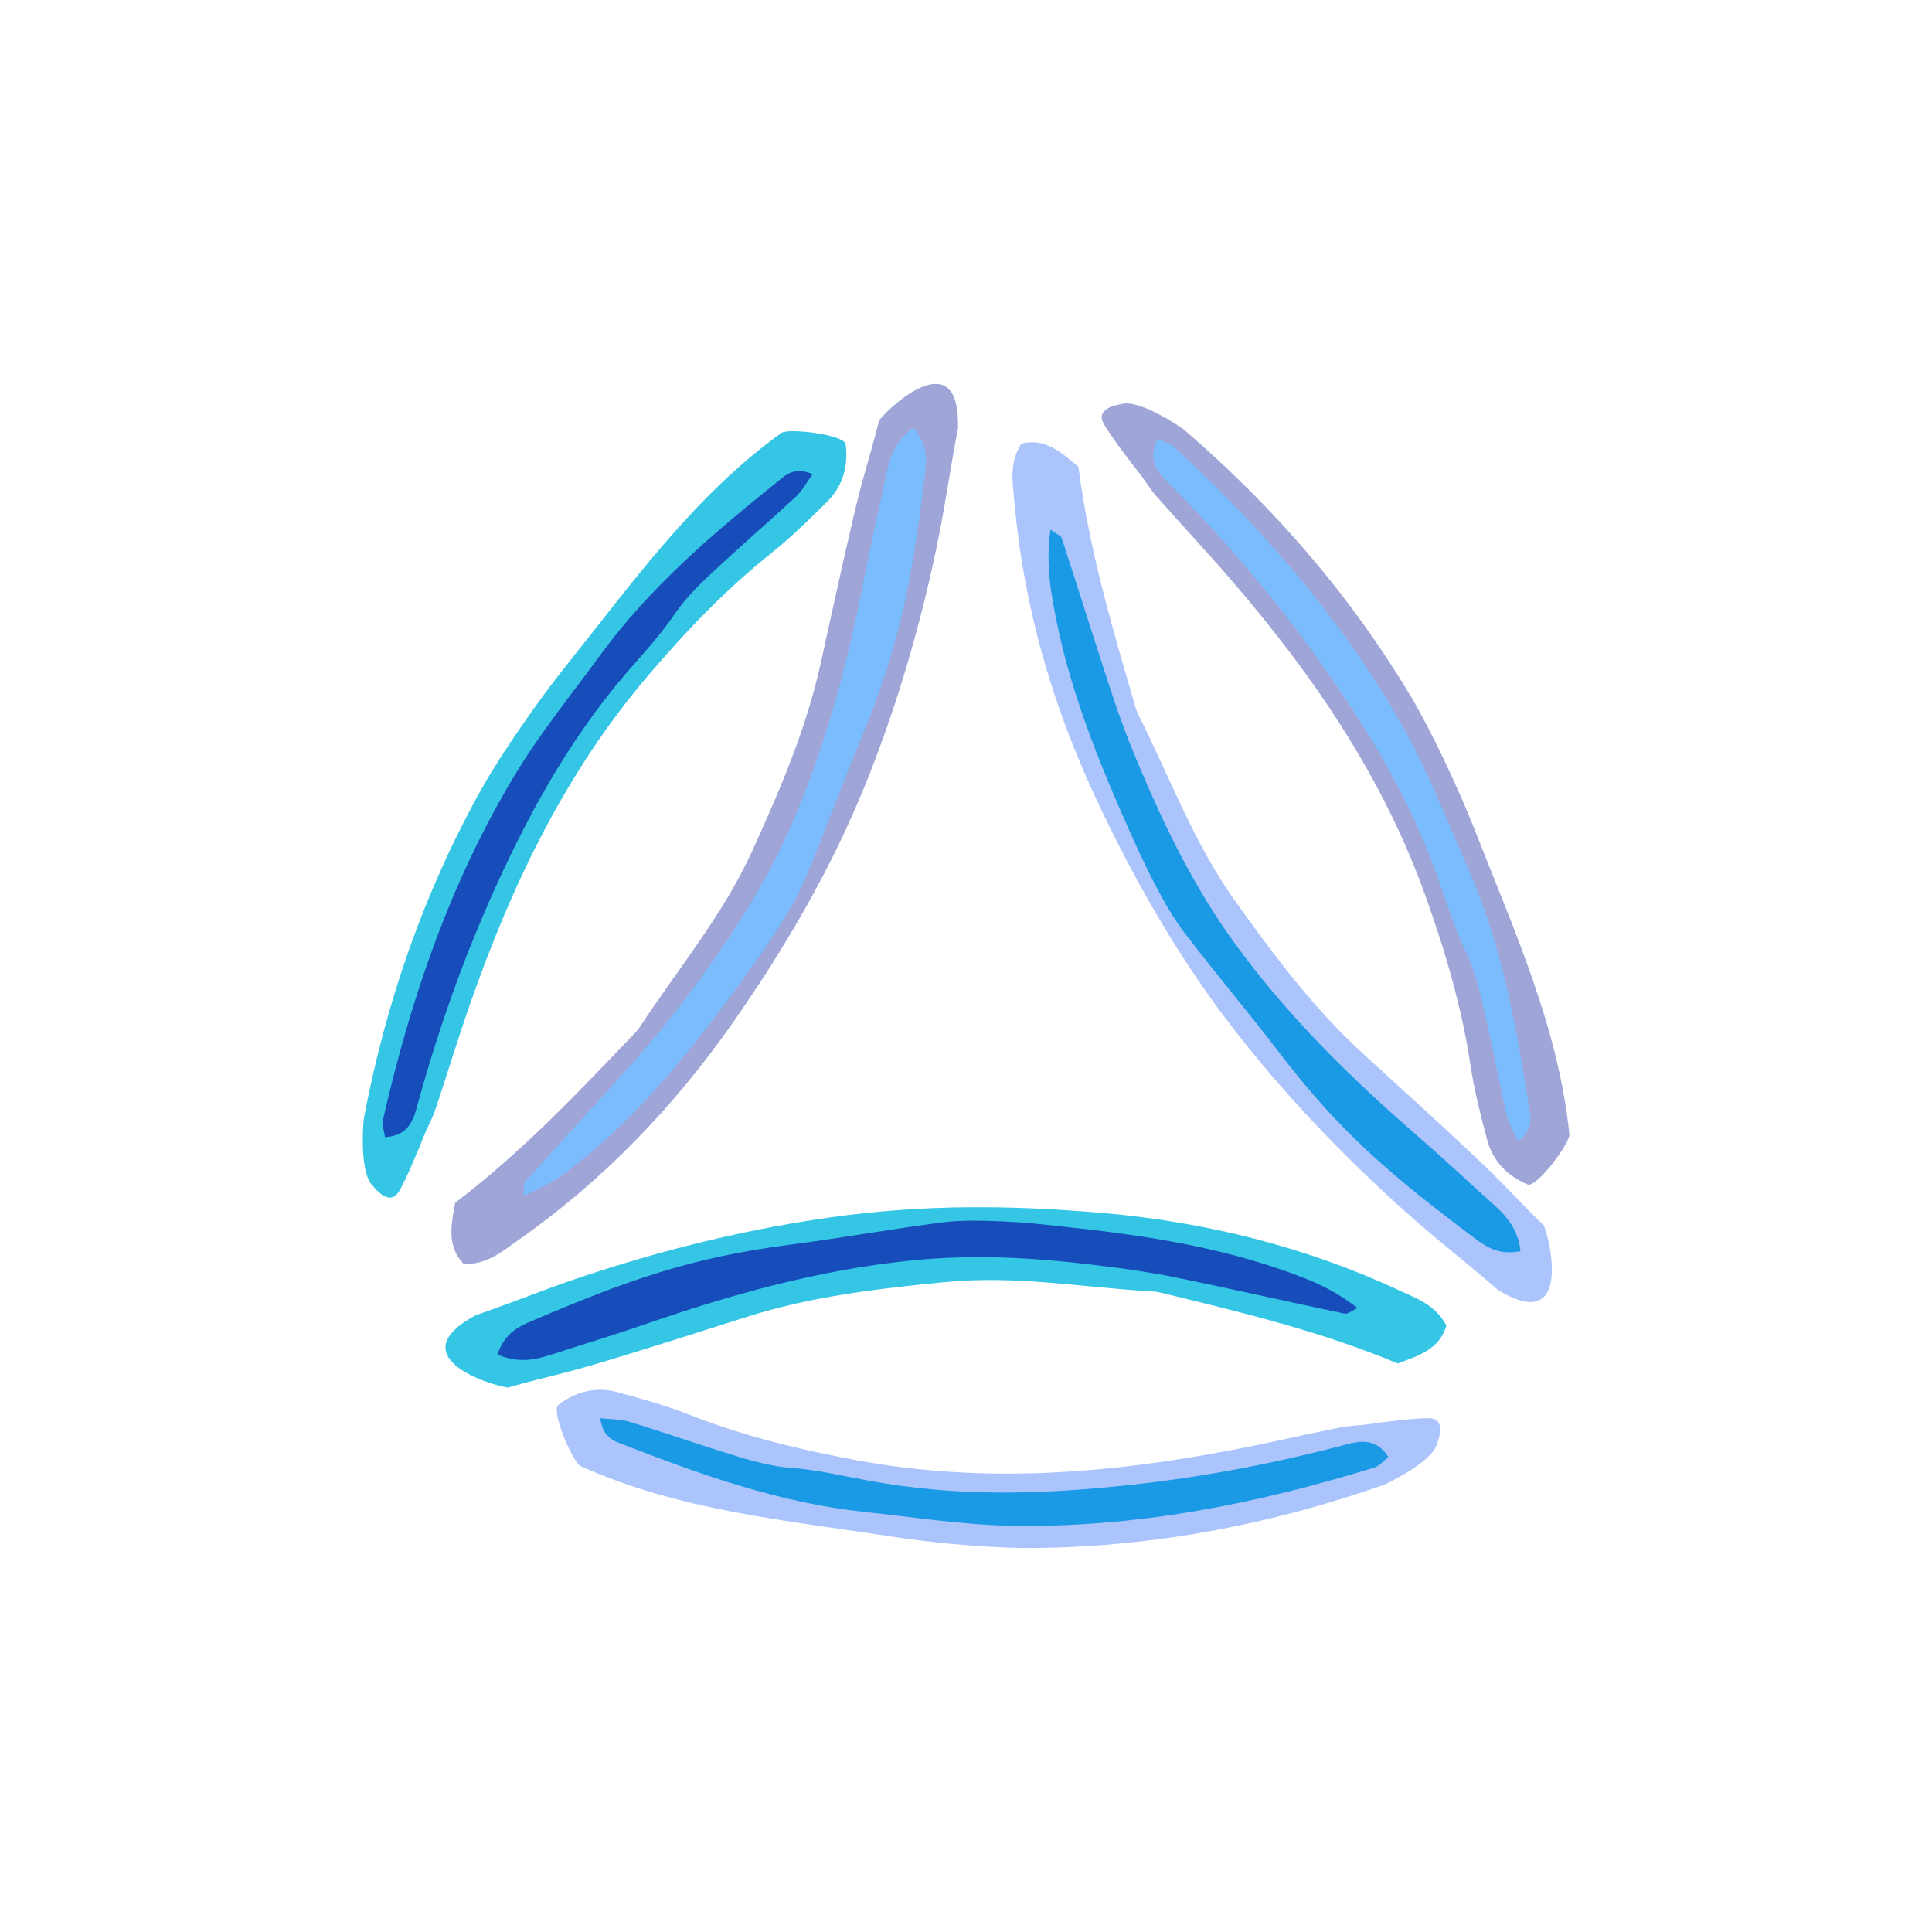
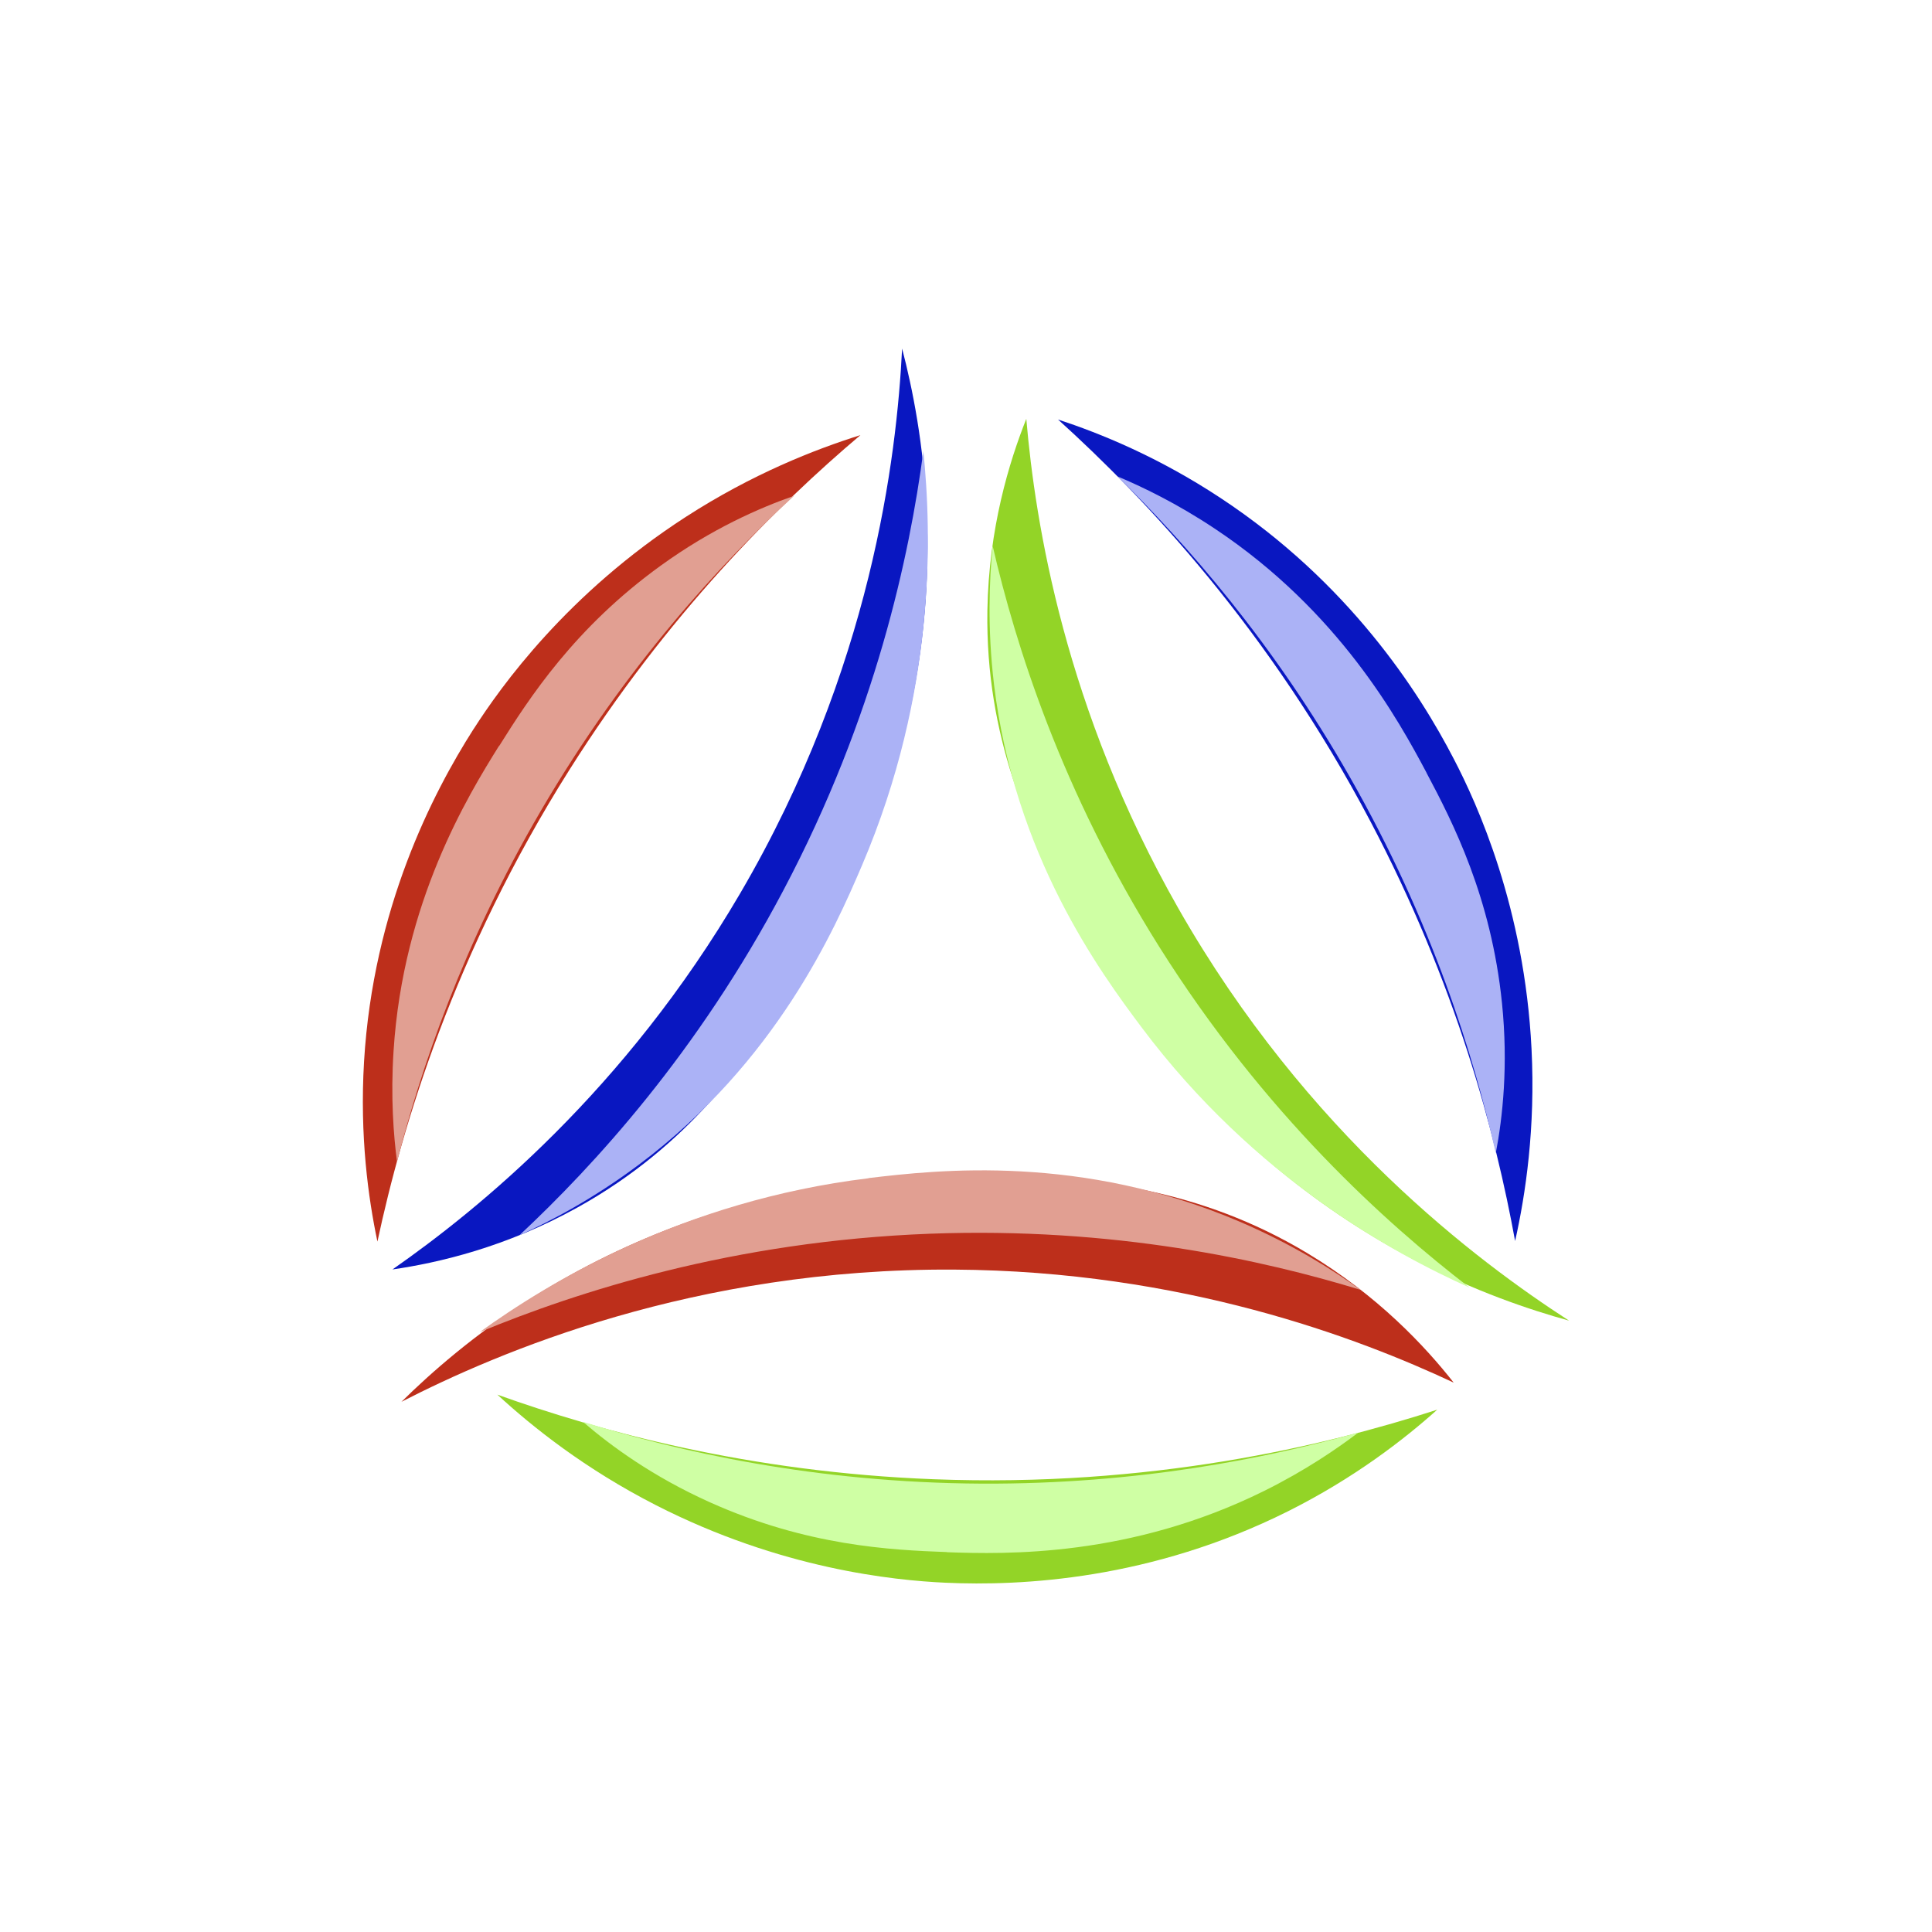
- <svg xmlns="http://www.w3.org/2000/svg" id="uuid-dae78d2c-8b65-416c-8cd0-38b021d9c46a" width="140" height="140" viewBox="0 0 140 140">
-   <path d="m79.96,30.68c-.63-1.17,1.28-1.39,1.28-1.39,1.3-.43,4.43,1.74,4.55,1.84,6.52,5.6,12.08,12.02,16.47,19.38,1.51,2.53,3.54,6.9,4.61,9.64,2.84,7.27,6.05,14.25,6.85,22.04.07.64-2.39,3.91-3.03,3.64-1.48-.63-2.52-1.69-2.93-3.25-.47-1.77-.93-3.56-1.2-5.37-.63-4.19-1.81-8.21-3.23-12.19-3.09-8.69-8.19-16.13-14.15-23.04-1.76-2.04-3.61-4.01-5.39-6.03-.49-.56-.86-1.22-1.34-1.8-.17-.21-1.97-2.52-2.48-3.46Z" style="fill:#9fa5d7; stroke-width:0px;" />
-   <path d="m69.42,31.02c-.8,4.23-.94,5.96-1.88,10.16-1.2,5.36-2.78,10.6-4.85,15.71-2.49,6.15-5.83,11.84-9.58,17.21-4.26,6.09-9.43,11.48-15.59,15.79-1.14.8-2.22,1.76-3.92,1.7-1.25-1.29-.9-2.85-.62-4.43,4.78-3.63,8.85-7.93,12.94-12.21.15-.16.3-.32.42-.5,2.78-4.23,6.06-8.15,8.17-12.79,2.02-4.44,3.92-8.85,4.97-13.63.79-3.58,1.56-7.16,2.4-10.72.74-3.14,1.03-3.73,1.83-6.86,1.21-1.47,5.87-5.39,5.71.56Z" style="fill:#9fa5d7; stroke-width:0px;" />
-   <path d="m66.17,31c1.05,1.18.99,2.27.86,3.35-.91,7.4-1.72,12.15-4.6,19.08-1.41,3.38-2.64,6.82-4.05,10.2-.54,1.28-1.27,2.5-2.02,3.68-.86,1.36-1.82,2.67-2.76,3.98-3.49,4.8-7.2,9.41-11.88,13.13-1.08.86-2.25,1.61-3.79,2.23.06-.52-.01-.87.13-1.03,2.66-2.96,5.36-5.89,8.01-8.86,1.14-1.28,2.24-2.62,3.28-3.98,3-3.95,5.76-7.99,7.81-12.58,2.68-6,4.27-12.17,5.51-18.54.64-3.28.86-4.01,1.55-7.28.27-1.28.7-2.44,1.94-3.37Z" style="fill:#7bbcff; stroke-width:0px;" />
-   <path d="m110.01,82.71c-.34-.78-.69-1.32-.83-1.92-.51-2.21-.93-4.43-1.43-6.64-.4-1.78-.75-3.56-1.56-5.24-.79-1.64-1.33-3.41-1.94-5.14-2.17-6.19-5.52-11.62-9.4-16.92-3.13-4.27-6.59-8.25-10.32-12-.8-.8-1.33-1.69-.65-3.01.42.17.88.24,1.16.5,6.61,6.12,12.49,12.85,16.86,20.77,1.71,3.1,2.99,6.45,4.43,9.7,2.48,5.58,3.56,11.53,4.48,17.5.1.68.34,1.51-.82,2.4Z" style="fill:#7bbcff; stroke-width:0px;" />
-   <path d="m103.58,102.77c1.33.04.56,1.81.56,1.81-.27,1.34-3.72,2.97-3.87,3.02-8.11,2.85-16.45,4.45-25.01,4.57-3.27.05-7.42-.33-10.66-.83-7.72-1.18-15.36-1.88-22.51-5.09-.59-.26-2.19-4.03-1.63-4.45,1.28-.97,2.73-1.34,4.28-.92,1.77.48,3.55.98,5.25,1.65,3.94,1.55,8.01,2.53,12.17,3.3,9.07,1.67,18.06.97,27.03-.74,2.65-.5,5.28-1.12,7.92-1.65.73-.15,1.49-.14,2.23-.26.26-.04,3.17-.45,4.24-.41Z" style="fill:#abc4fb; stroke-width:0px;" />
-   <path d="m108.55,93.47c-3.27-2.81-4.69-3.8-7.86-6.71-4.04-3.72-7.79-7.7-11.18-12.05-4.08-5.23-7.34-10.97-10.12-16.91-3.15-6.74-5.22-13.91-5.88-21.4-.12-1.38-.41-2.8.49-4.25,1.74-.44,2.92.65,4.15,1.68.76,5.95,2.44,11.63,4.1,17.31.06.21.12.42.22.61,2.28,4.52,4.03,9.33,6.99,13.48,2.81,3.94,5.71,7.83,9.31,11.12,2.7,2.47,5.42,4.93,8.08,7.44,2.35,2.22,2.72,2.76,5.03,5.02.67,1.78,1.73,7.78-3.34,4.66Z" style="fill:#abc4fb; stroke-width:0px;" />
-   <path d="m110.19,90.66c-1.55.32-2.46-.28-3.33-.93-5.95-4.48-9.67-7.56-14.22-13.53-2.22-2.91-4.59-5.7-6.81-8.61-.85-1.11-1.53-2.35-2.18-3.59-.75-1.43-1.41-2.91-2.06-4.38-2.42-5.45-4.54-10.94-5.43-16.85-.2-1.36-.26-2.76-.04-4.39.42.31.76.42.82.63,1.24,3.78,2.42,7.59,3.67,11.37.54,1.63,1.14,3.25,1.81,4.83,1.92,4.57,4.04,8.98,6.99,13.06,3.84,5.3,8.41,9.79,13.3,14.04,2.52,2.19,3.04,2.75,5.53,4.98.97.87,1.77,1.82,1.94,3.37Z" style="fill:#1a99e5; stroke-width:0px;" />
-   <path d="m43.49,102.77c.85.09,1.49.07,2.07.24,2.17.66,4.3,1.41,6.47,2.09,1.74.54,3.46,1.13,5.32,1.27,1.82.13,3.62.56,5.42.89,6.58,1.24,12.73,1.04,19.35.32,5.26-.58,10.44-1.58,15.56-2.94,1.1-.29,2.13-.31,2.93.94-.36.28-.65.64-1.01.76-8.6,2.66-17.38,4.39-26.41,4.22-3.55-.07-7.08-.64-10.62-1.01-6.07-.65-11.76-2.68-17.4-4.87-.64-.25-1.48-.46-1.67-1.91Z" style="fill:#1a99e5; stroke-width:0px;" />
-   <path d="m28.88,86.37c-.7,1.13-1.84-.42-1.84-.42-1.03-.91-.71-4.7-.68-4.86,1.59-8.45,4.37-16.47,8.55-23.95,1.44-2.57,4.2-6.51,6.04-8.81,4.88-6.1,9.31-12.36,15.66-16.95.52-.38,4.58.12,4.67.81.2,1.6-.2,3.03-1.35,4.17-1.3,1.29-2.62,2.59-4.05,3.73-3.31,2.64-6.2,5.67-8.94,8.89-5.98,7.02-9.87,15.16-12.88,23.78-.89,2.55-1.67,5.13-2.53,7.69-.24.71-.63,1.36-.89,2.06-.09.25-1.2,2.97-1.76,3.88Z" style="fill:#34c6e4; stroke-width:0px;" />
-   <path d="m34.44,95.32c4.07-1.42,5.63-2.17,9.74-3.45,5.24-1.64,10.57-2.89,16.03-3.66,6.72-.94,13.02-.89,19.7-.31,7.41.64,14.66,2.43,21.47,5.6,1.26.59,2.63,1.04,3.43,2.55-.49,1.72-2.02,2.2-3.53,2.75-5.53-2.32-11.29-3.7-17.04-5.1-.21-.05-.42-.1-.64-.11-5.25-.3-9.9-1.19-15.17-.68-4.82.47-9.64,1.03-14.29,2.51-3.49,1.1-6.98,2.23-10.48,3.28-3.09.93-3.75.97-6.86,1.85-1.88-.31-7.6-2.39-2.37-5.22Z" style="fill:#34c6e4; stroke-width:0px;" />
-   <path d="m36.05,98.15c.5-1.5,1.47-2,2.47-2.42,6.86-2.91,11.38-4.59,18.83-5.55,3.63-.47,7.23-1.12,10.86-1.59,1.38-.18,2.8-.15,4.2-.09,2.15.09,2.71.18,4.83.41,5.9.62,11.75,1.53,17.31,3.72,1.28.5,2.52,1.15,3.83,2.16-.48.21-.74.45-.95.4-3.9-.82-7.78-1.7-11.68-2.51-1.68-.35-3.39-.63-5.09-.85-5.11-.65-9.61-1.01-14.81-.47-6.51.68-12.68,2.39-18.81,4.5-3.16,1.09-3.9,1.26-7.08,2.3-1.24.41-2.46.62-3.89,0Z" style="fill:#164dbb; stroke-width:0px;" />
-   <path d="m58.91,34.33c-.5.69-.8,1.26-1.25,1.67-1.66,1.55-3.37,3.02-5.04,4.56-1.34,1.24-2.71,2.43-3.76,3.98-1.03,1.51-2.29,2.86-3.49,4.25-4.26,4.97-7.33,10.64-9.95,16.6-2.13,4.85-3.85,9.83-5.24,14.94-.3,1.1-.8,2-2.28,2.07-.06-.45-.23-.88-.15-1.25,2-8.78,4.89-17.24,9.55-24.98,1.83-3.04,4.09-5.82,6.19-8.69,3.59-4.93,8.2-8.85,12.92-12.63.53-.43,1.13-1.05,2.49-.49Z" style="fill:#164dbb; stroke-width:0px;" />
+ <svg xmlns="http://www.w3.org/2000/svg" id="uuid-0b8d7f90-5ac1-4cc2-8bd0-c5447bafbde7" width="140" height="140" viewBox="0 0 140 140">
+   <path d="m34.31,52.84c-2.96,4.64-7.27,13-7.93,24.09-.32,5.4.31,9.91.97,13.04,1.79-8.36,5.53-20.88,13.89-34.15,7.11-11.28,15.08-19.19,21.11-24.29-3.31,1.04-7.83,2.81-12.66,5.93-8.57,5.54-13.38,12.26-15.37,15.37Z" style="fill:#bd2f1b; stroke-width:0px;" />
+   <path d="m57.26,72.11c3.06-4.63,10.63-17.5,9.9-34.9-.21-4.98-1.04-9.08-1.79-11.95-.39,7.84-2.21,23.2-11.73,39.47-8.37,14.3-18.94,22.89-25.2,27.26,3.3-.48,8.21-1.6,13.44-4.51,8.07-4.49,12.25-10.65,15.37-15.37Z" style="fill:#0917c1; stroke-width:0px;" />
+   <path d="m36.16,54.05c-2.28,3.65-6.95,11.31-7.64,22.09-.22,3.35,0,6.14.25,8.05,1.71-6.7,4.75-15.74,10.43-25.45,6.11-10.46,13.05-17.93,18.34-22.81-2.52.88-5.97,2.39-9.65,5.05-6.25,4.51-9.54,9.6-11.72,13.08Z" style="fill:#e19f92; stroke-width:0px;" />
+   <path d="m62.48,62.67c5.34-12.52,5.05-23.94,4.43-29.98-1,7.55-3.45,19.17-10.14,31.82-6.22,11.78-13.74,19.96-19.13,25,2.26-1.02,5.35-2.64,8.65-5.11,9.97-7.47,14.18-17.02,16.19-21.73Z" style="fill:#abb2f6; stroke-width:0px;" />
+   <path d="m105.35,55c-2.53-4.89-7.62-12.79-16.9-18.91-4.51-2.98-8.73-4.69-11.78-5.69,6.34,5.73,15.31,15.23,22.63,29.11,6.22,11.79,9.08,22.66,10.49,30.42.76-3.38,1.48-8.19,1.19-13.93-.51-10.2-3.92-17.72-5.63-21Z" style="fill:#0917c1; stroke-width:0px;" />
+   <path d="m77.18,65.24c2.48,4.97,9.84,17.95,25.28,26.03,4.41,2.31,8.38,3.64,11.24,4.43-6.59-4.26-18.99-13.51-28.32-29.89-8.2-14.4-10.36-27.85-11.01-35.46-1.23,3.1-2.72,7.91-2.82,13.89-.15,9.24,3.1,15.94,5.63,21Z" style="fill:#93d427; stroke-width:0px;" />
+   <path d="m103.37,55.99c-2.02-3.8-6.32-11.67-15.31-17.66-2.79-1.86-5.32-3.07-7.09-3.81,4.95,4.83,11.25,11.98,16.83,21.76,6,10.52,9.01,20.27,10.59,27.29.5-2.62.91-6.37.45-10.88-.78-7.66-3.54-13.06-5.47-16.69Z" style="fill:#abb2f6; stroke-width:0px;" />
+   <path d="m82.75,74.48c8.17,10.89,18.21,16.34,23.75,18.83-6.04-4.64-14.87-12.58-22.49-24.69-7.09-11.28-10.42-21.88-12.08-29.07-.24,2.47-.39,5.95.1,10.05,1.49,12.37,7.65,20.79,10.72,24.88Z" style="fill:#cfffa4; stroke-width:0px;" />
+   <path d="m68.51,114.69c5.5.25,14.89-.21,24.83-5.18,4.83-2.42,8.42-5.22,10.81-7.36-8.13,2.63-20.84,5.65-36.52,5.04-13.32-.51-24.16-3.47-31.59-6.13,2.55,2.35,6.35,5.38,11.47,8,9.09,4.65,17.3,5.46,21,5.63Z" style="fill:#93d427; stroke-width:0px;" />
+   <path d="m73.72,85.18c-5.54-.34-20.47-.45-35.18,8.88-4.21,2.67-7.34,5.44-9.45,7.52,6.98-3.58,21.2-9.69,40.04-9.58,16.57.1,29.3,4.95,36.21,8.19-2.06-2.62-5.49-6.31-10.62-9.39-7.92-4.75-15.35-5.29-21-5.63Z" style="fill:#bd2f1b; stroke-width:0px;" />
+   <path d="m68.63,112.48c4.3.15,13.27.36,22.95-4.43,3.01-1.49,5.32-3.08,6.85-4.24-6.66,1.87-16,3.75-27.26,3.7-12.11-.06-22.06-2.34-28.93-4.48,2.02,1.74,5.06,3.97,9.2,5.83,7.03,3.16,13.08,3.46,17.19,3.61Z" style="fill:#cfffa4; stroke-width:0px;" />
+   <path d="m62.94,85.38c-13.51,1.64-23.25,7.6-28.18,11.15,7.04-2.91,18.33-6.59,32.63-7.13,13.32-.5,24.16,1.91,31.21,4.07-2.02-1.45-4.96-3.31-8.76-4.94-11.46-4.9-21.83-3.77-26.91-3.16Z" style="fill:#e19f92; stroke-width:0px;" />
</svg>
